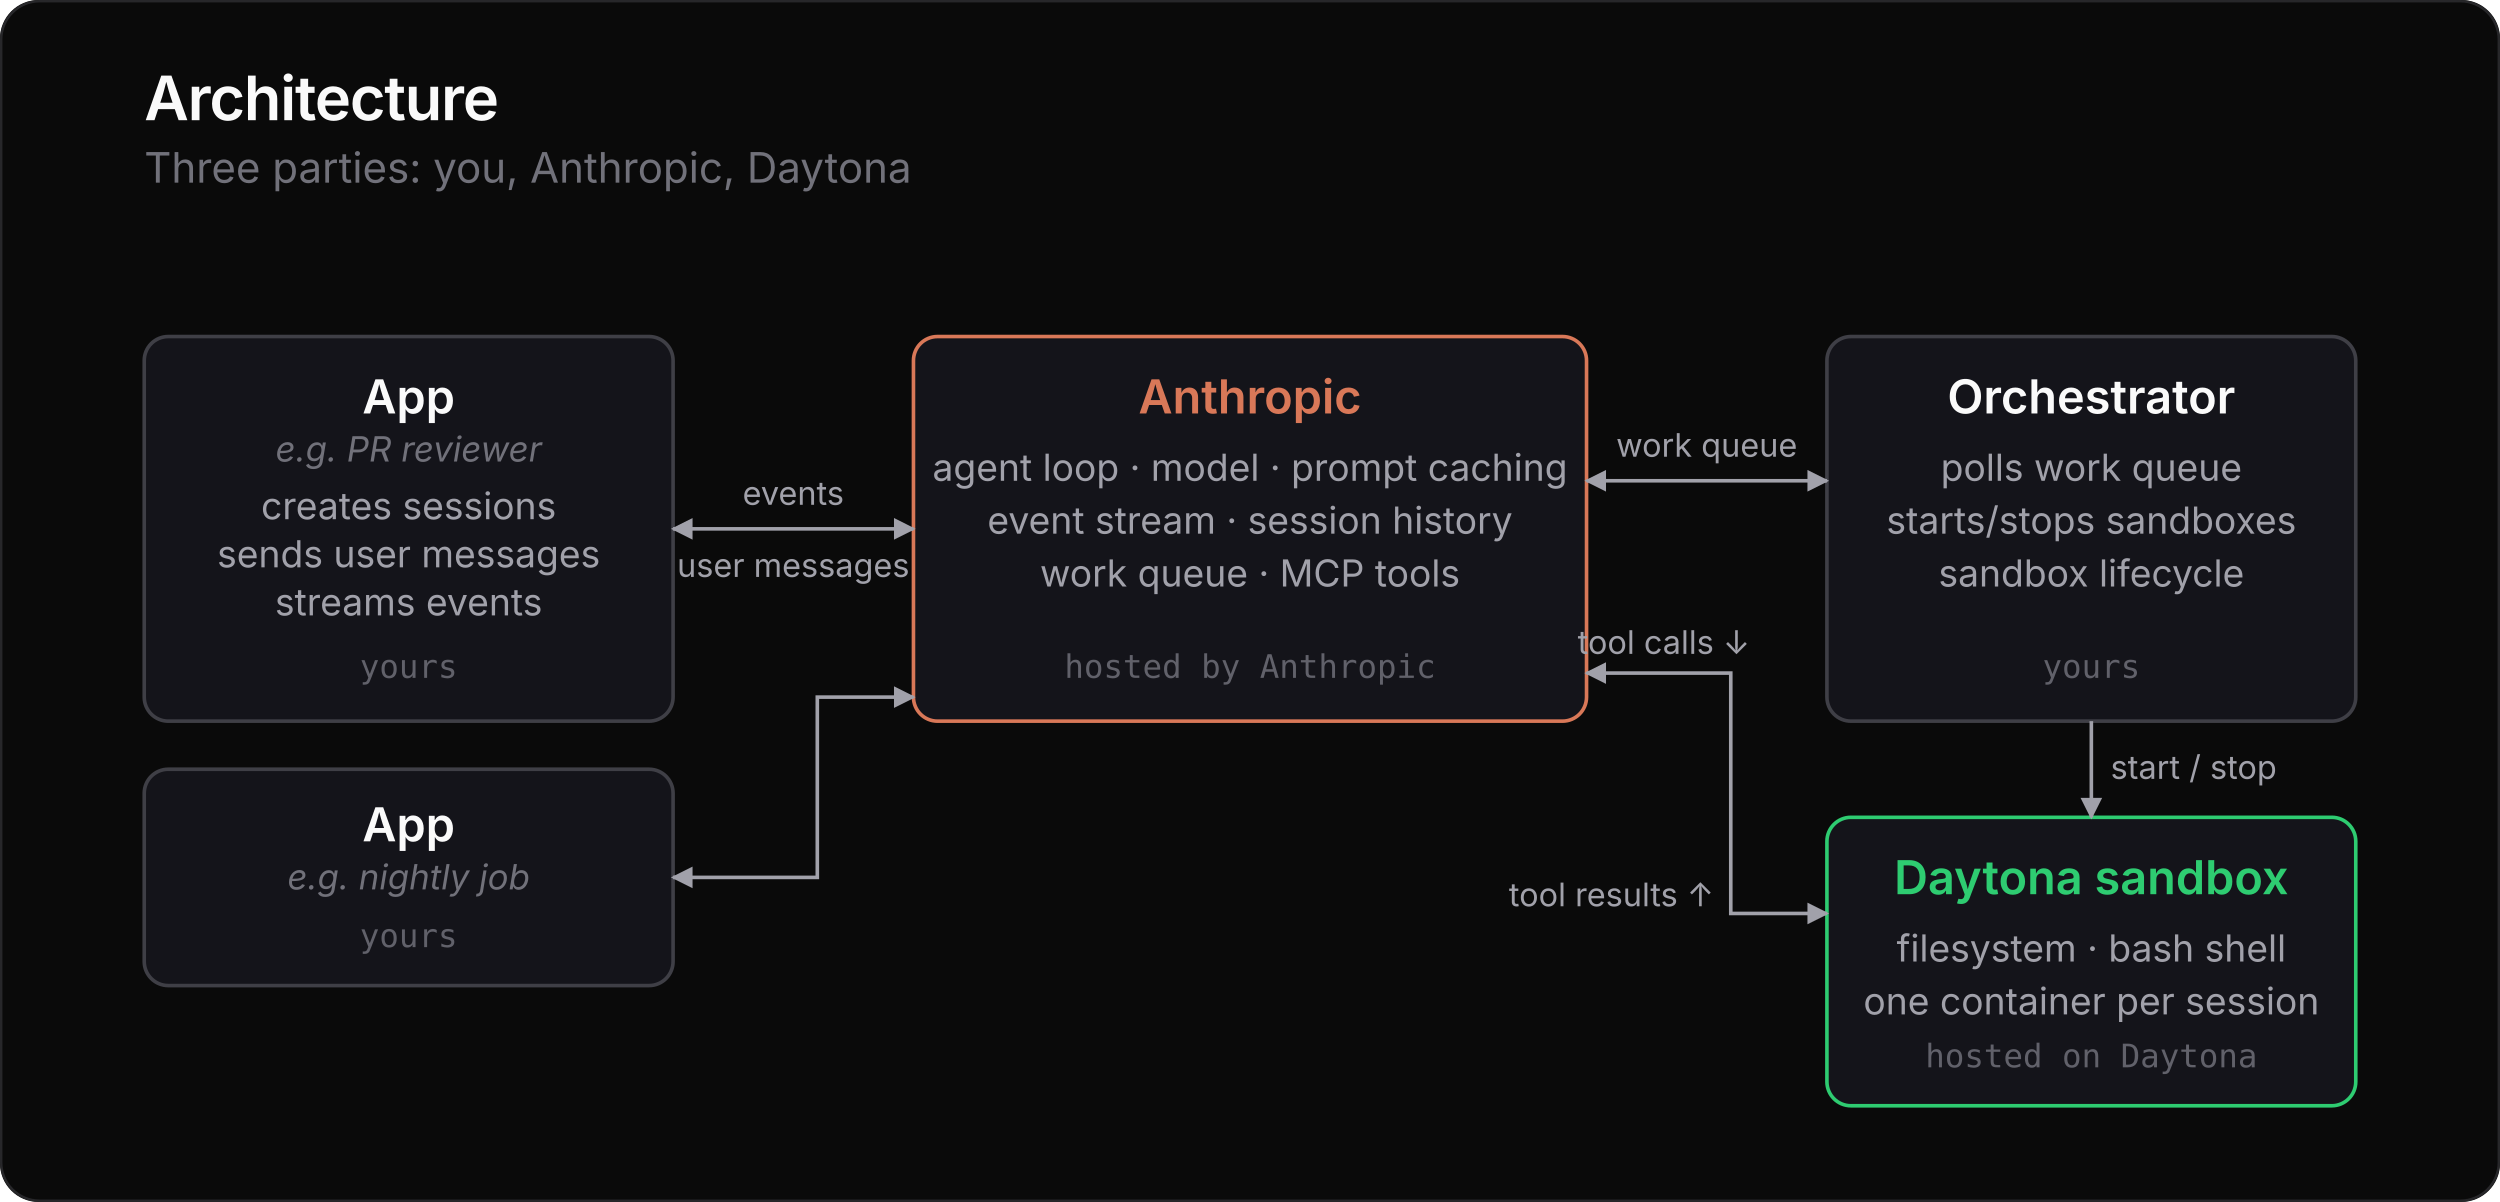
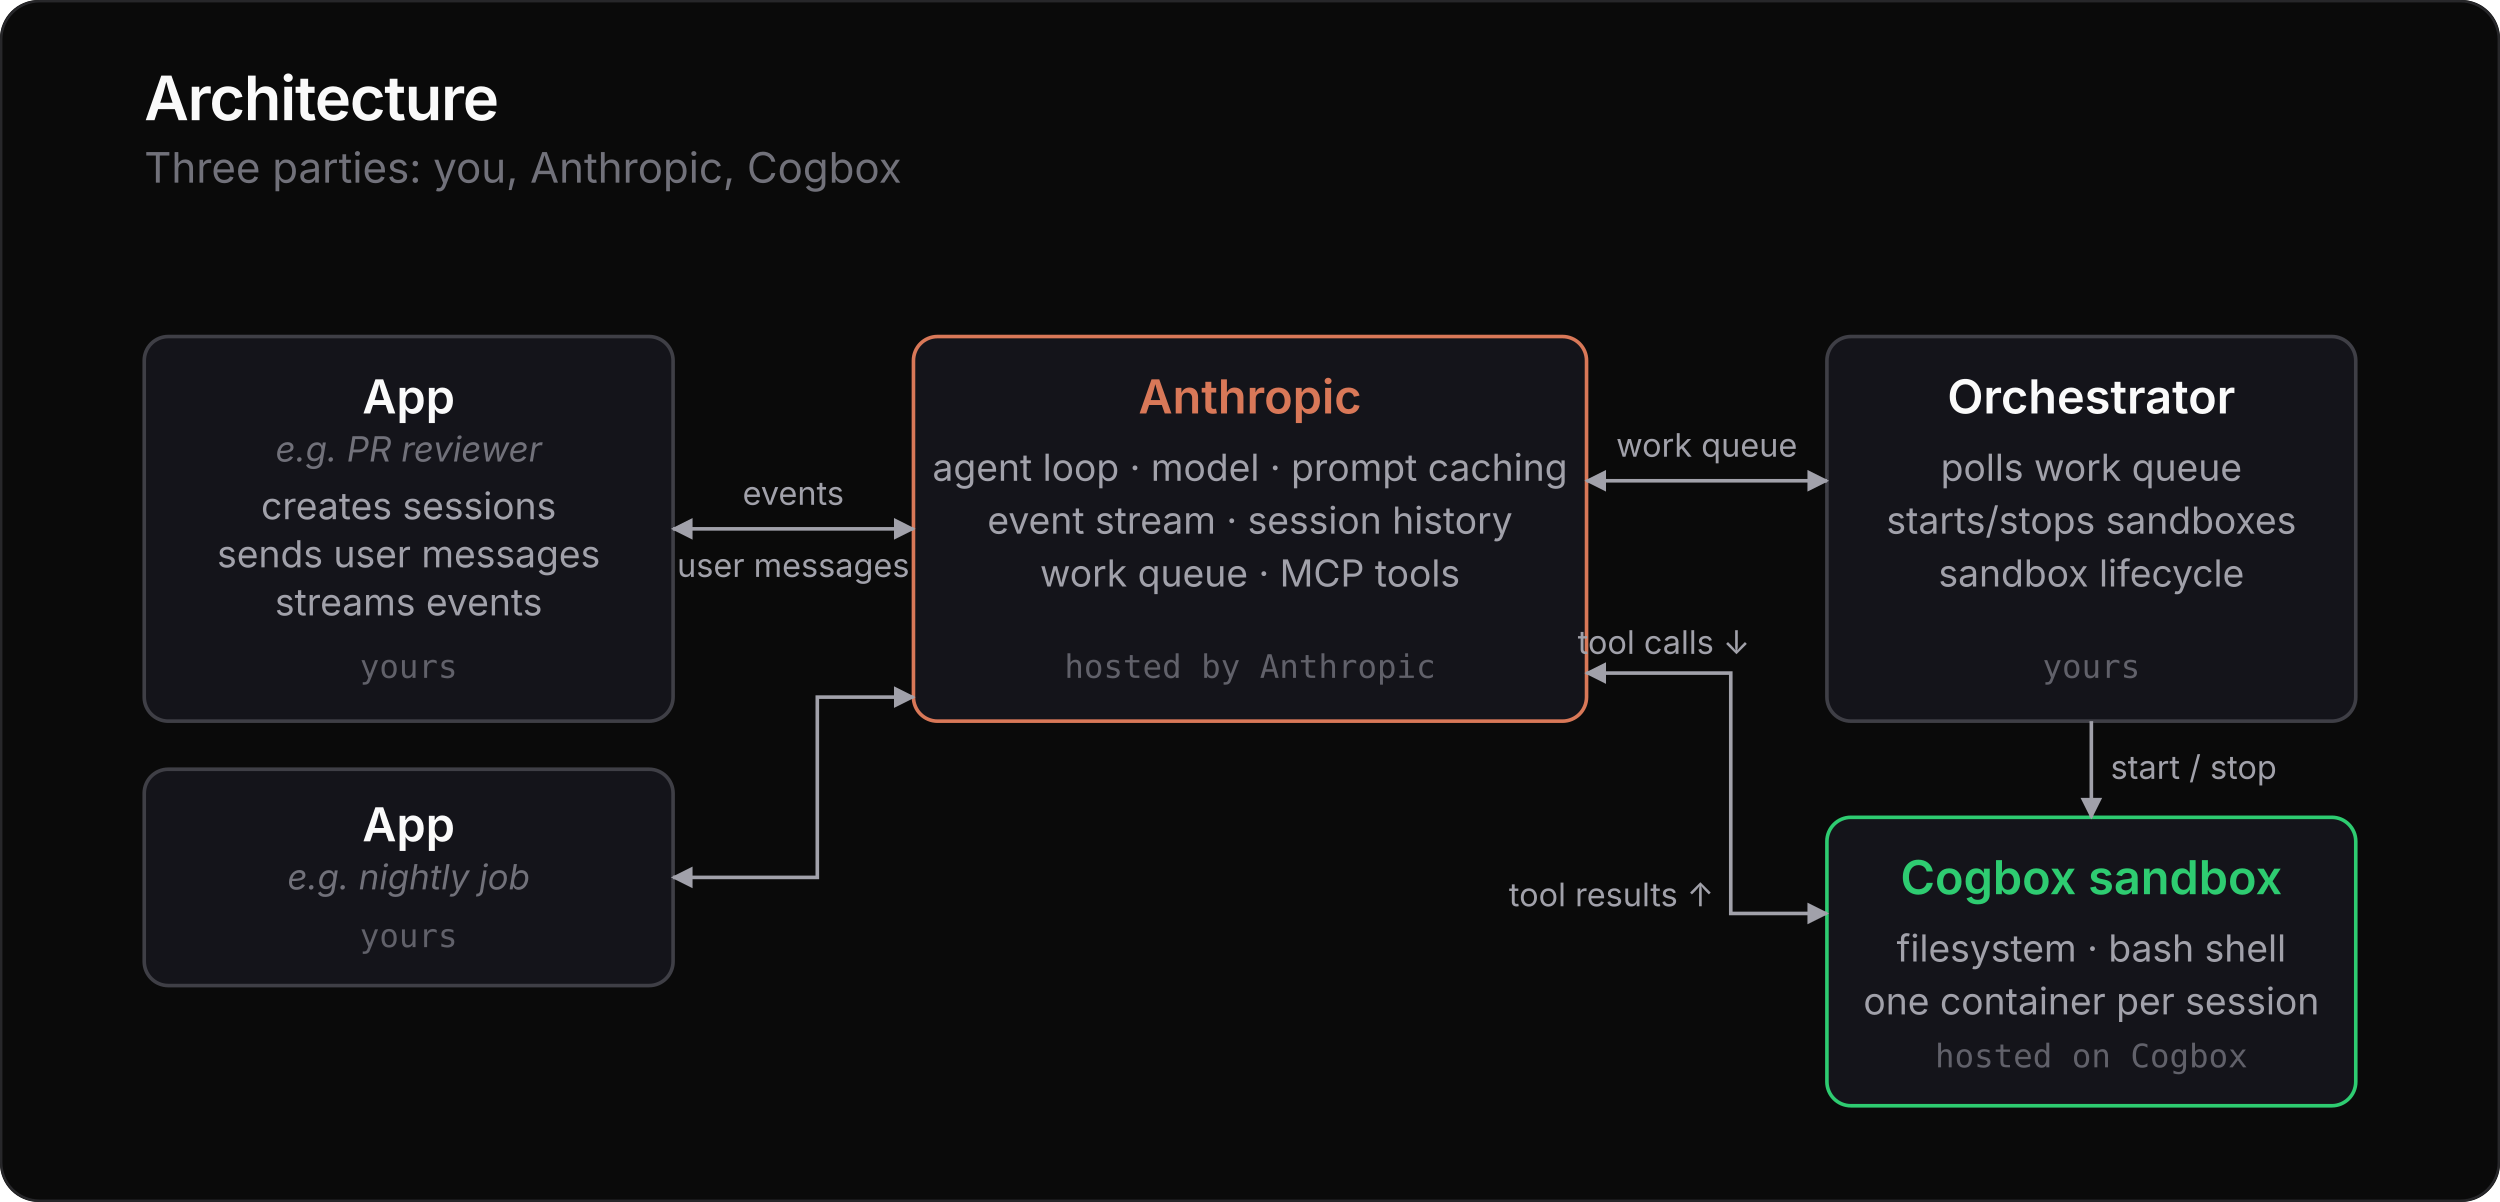
<svg xmlns="http://www.w3.org/2000/svg" viewBox="0 0 1040 500" width="1040" height="500" role="img" aria-labelledby="archtitle archdesc">
  <defs>
    <marker id="arrow" viewBox="0 0 10 10" refX="9" refY="5" markerWidth="6" markerHeight="6" orient="auto-start-reverse">
      <path d="M 0 0 L 10 5 L 0 10 z" fill="#a1a1aa" />
    </marker>
  </defs>
  <rect width="1040" height="500" rx="16" fill="#0a0a0a" />
  <rect x="0.5" y="0.5" width="1039" height="499" rx="16" fill="none" stroke="#27272a" stroke-width="1" />
  <text x="60" y="50" fill="#fafafa" font-family="Inter, system-ui, sans-serif" font-size="25.5" font-weight="600" letter-spacing="-0.02em">Architecture</text>
-   <text x="60" y="76" fill="#71717a" font-family="Inter, system-ui, sans-serif" font-size="17.5">Three parties: you, Anthropic, Daytona</text>
+   <text x="60" y="76" fill="#71717a" font-family="Inter, system-ui, sans-serif" font-size="17.5">Three parties: you, Anthropic, Cogbox</text>
  <rect x="60" y="140" width="220" height="160" rx="10" fill="#14141a" stroke="#3f3f46" stroke-width="1.5" />
  <text x="170" y="172" fill="#fafafa" font-family="Inter, system-ui, sans-serif" font-size="19.5" font-weight="600" text-anchor="middle">App</text>
  <text x="170" y="192" fill="#71717a" font-family="Inter, system-ui, sans-serif" font-size="14.5" font-style="italic" text-anchor="middle">e.g. PR reviewer</text>
  <text x="170" y="216" fill="#a1a1aa" font-family="Inter, system-ui, sans-serif" font-size="15.5" text-anchor="middle">creates sessions</text>
  <text x="170" y="236" fill="#a1a1aa" font-family="Inter, system-ui, sans-serif" font-size="15.5" text-anchor="middle">sends user messages</text>
  <text x="170" y="256" fill="#a1a1aa" font-family="Inter, system-ui, sans-serif" font-size="15.5" text-anchor="middle">streams events</text>
  <text x="170" y="282" fill="#61616a" font-family="ui-monospace, SFMono-Regular, monospace" font-size="13.5" text-anchor="middle">yours</text>
  <rect x="60" y="320" width="220" height="90" rx="10" fill="#14141a" stroke="#3f3f46" stroke-width="1.5" />
  <text x="170" y="350" fill="#fafafa" font-family="Inter, system-ui, sans-serif" font-size="19.5" font-weight="600" text-anchor="middle">App</text>
  <text x="170" y="370" fill="#71717a" font-family="Inter, system-ui, sans-serif" font-size="14.5" font-style="italic" text-anchor="middle">e.g. nightly job</text>
  <text x="170" y="394" fill="#61616a" font-family="ui-monospace, SFMono-Regular, monospace" font-size="13.5" text-anchor="middle">yours</text>
  <rect x="380" y="140" width="280" height="160" rx="10" fill="#14141a" stroke="#d97858" stroke-width="1.5" />
  <text x="520" y="172" fill="#d97858" font-family="Inter, system-ui, sans-serif" font-size="19.5" font-weight="600" text-anchor="middle">Anthropic</text>
  <text x="520" y="200" fill="#a1a1aa" font-family="Inter, system-ui, sans-serif" font-size="15.5" text-anchor="middle">agent loop · model · prompt caching</text>
  <text x="520" y="222" fill="#a1a1aa" font-family="Inter, system-ui, sans-serif" font-size="15.5" text-anchor="middle">event stream · session history</text>
  <text x="520" y="244" fill="#a1a1aa" font-family="Inter, system-ui, sans-serif" font-size="15.5" text-anchor="middle">work queue · MCP tools</text>
  <text x="520" y="282" fill="#61616a" font-family="ui-monospace, SFMono-Regular, monospace" font-size="13.5" text-anchor="middle">hosted by Anthropic</text>
  <rect x="760" y="140" width="220" height="160" rx="10" fill="#14141a" stroke="#3f3f46" stroke-width="1.5" />
  <text x="870" y="172" fill="#fafafa" font-family="Inter, system-ui, sans-serif" font-size="19.5" font-weight="600" text-anchor="middle">Orchestrator</text>
  <text x="870" y="200" fill="#a1a1aa" font-family="Inter, system-ui, sans-serif" font-size="15.5" text-anchor="middle">polls work queue</text>
  <text x="870" y="222" fill="#a1a1aa" font-family="Inter, system-ui, sans-serif" font-size="15.5" text-anchor="middle">starts/stops sandboxes</text>
  <text x="870" y="244" fill="#a1a1aa" font-family="Inter, system-ui, sans-serif" font-size="15.5" text-anchor="middle">sandbox lifecycle</text>
  <text x="870" y="282" fill="#61616a" font-family="ui-monospace, SFMono-Regular, monospace" font-size="13.5" text-anchor="middle">yours</text>
  <rect x="760" y="340" width="220" height="120" rx="10" fill="#14141a" stroke="#2ecc71" stroke-width="1.5" />
-   <text x="870" y="372" fill="#2ecc71" font-family="Inter, system-ui, sans-serif" font-size="19.5" font-weight="600" text-anchor="middle">Daytona sandbox</text>
+   <text x="870" y="372" fill="#2ecc71" font-family="Inter, system-ui, sans-serif" font-size="19.5" font-weight="600" text-anchor="middle">Cogbox sandbox</text>
  <text x="870" y="400" fill="#a1a1aa" font-family="Inter, system-ui, sans-serif" font-size="15.5" text-anchor="middle">filesystem · bash shell</text>
  <text x="870" y="422" fill="#a1a1aa" font-family="Inter, system-ui, sans-serif" font-size="15.5" text-anchor="middle">one container per session</text>
-   <text x="870" y="444" fill="#61616a" font-family="ui-monospace, SFMono-Regular, monospace" font-size="13.5" text-anchor="middle">hosted on Daytona</text>
+   <text x="870" y="444" fill="#61616a" font-family="ui-monospace, SFMono-Regular, monospace" font-size="13.5" text-anchor="middle">hosted on Cogbox</text>
  <line x1="280" y1="220" x2="380" y2="220" stroke="#a1a1aa" stroke-width="1.5" marker-start="url(#arrow)" marker-end="url(#arrow)" />
  <text x="330" y="210" fill="#a1a1aa" font-family="Inter, system-ui, sans-serif" font-size="13.5" text-anchor="middle">events</text>
  <text x="330" y="240" fill="#a1a1aa" font-family="Inter, system-ui, sans-serif" font-size="13.5" text-anchor="middle">user messages</text>
  <path d="M 280 365 L 340 365 L 340 290 L 380 290" fill="none" stroke="#a1a1aa" stroke-width="1.5" marker-start="url(#arrow)" marker-end="url(#arrow)" />
  <line x1="660" y1="200" x2="760" y2="200" stroke="#a1a1aa" stroke-width="1.5" marker-start="url(#arrow)" marker-end="url(#arrow)" />
  <text x="710" y="190" fill="#a1a1aa" font-family="Inter, system-ui, sans-serif" font-size="13.5" text-anchor="middle">work queue</text>
  <path d="M 660 280 L 720 280 L 720 380 L 760 380" fill="none" stroke="#a1a1aa" stroke-width="1.5" marker-start="url(#arrow)" marker-end="url(#arrow)" />
  <text x="728" y="272" fill="#a1a1aa" font-family="Inter, system-ui, sans-serif" font-size="13.5" text-anchor="end">tool calls ↓</text>
  <text x="713" y="377" fill="#a1a1aa" font-family="Inter, system-ui, sans-serif" font-size="13.5" text-anchor="end">tool results ↑</text>
  <line x1="870" y1="300" x2="870" y2="340" stroke="#a1a1aa" stroke-width="1.5" marker-end="url(#arrow)" />
  <text x="878" y="324" fill="#a1a1aa" font-family="Inter, system-ui, sans-serif" font-size="13.5" text-anchor="start">start / stop</text>
</svg>
